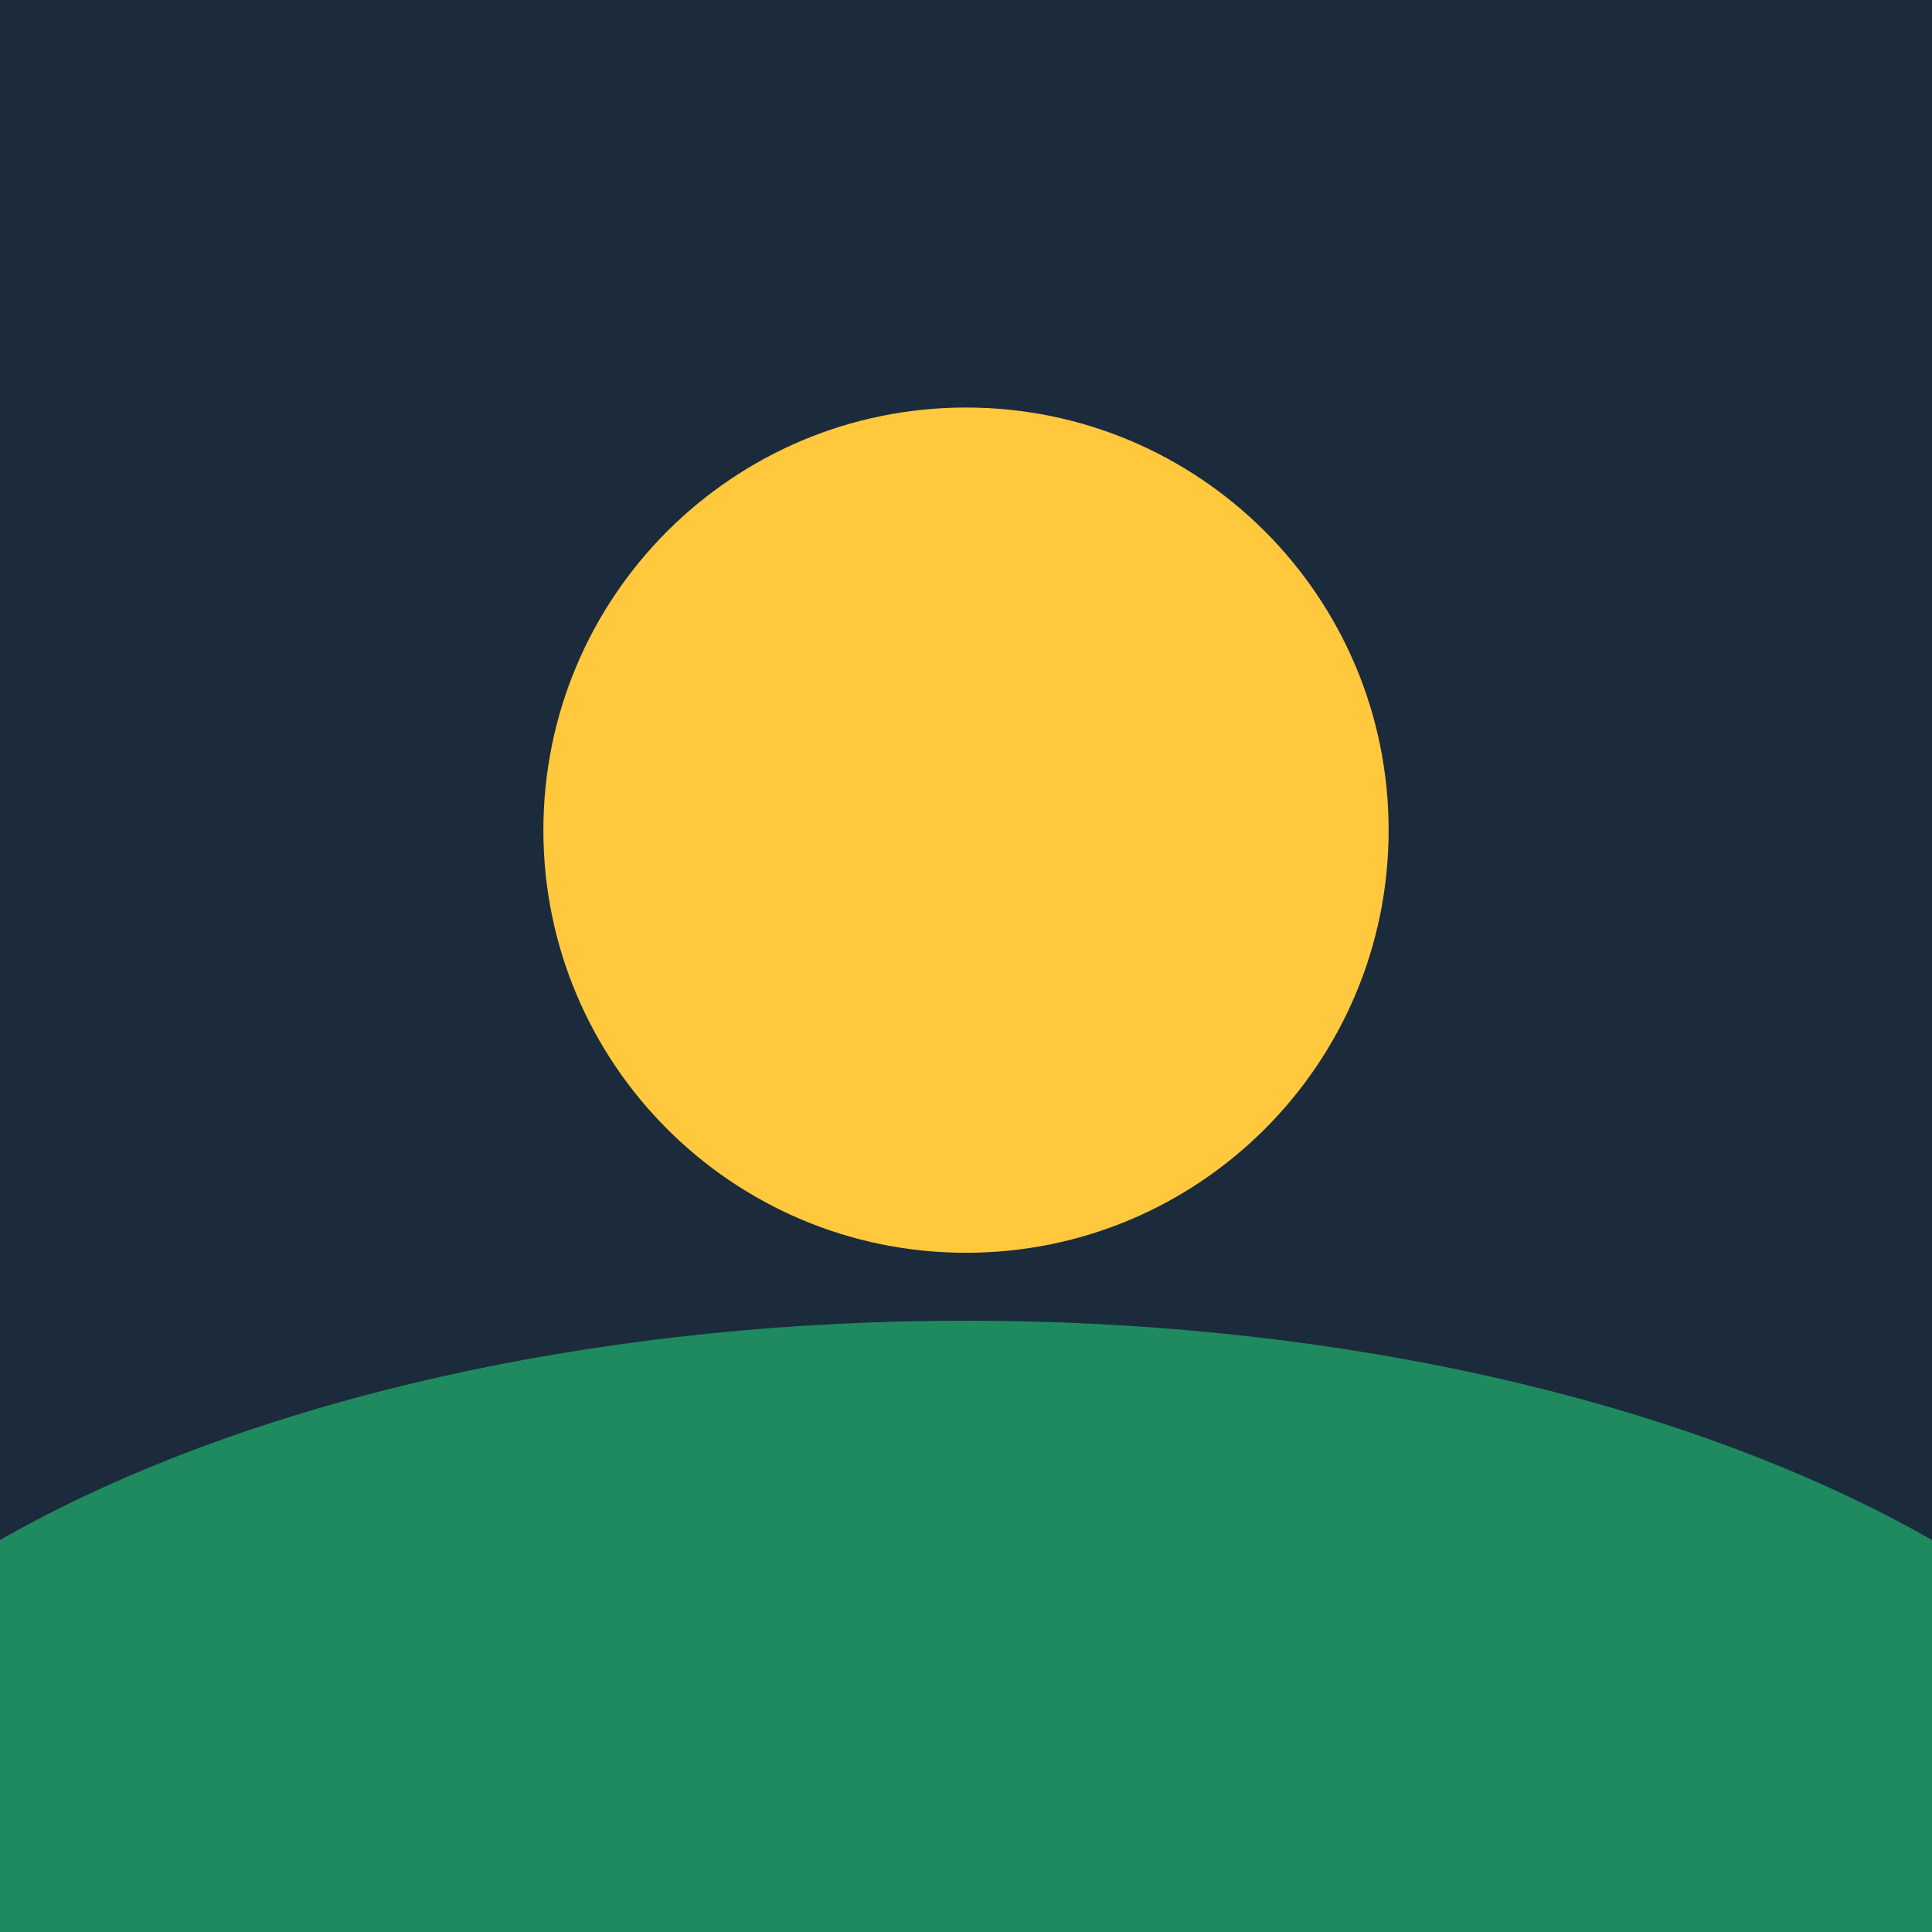
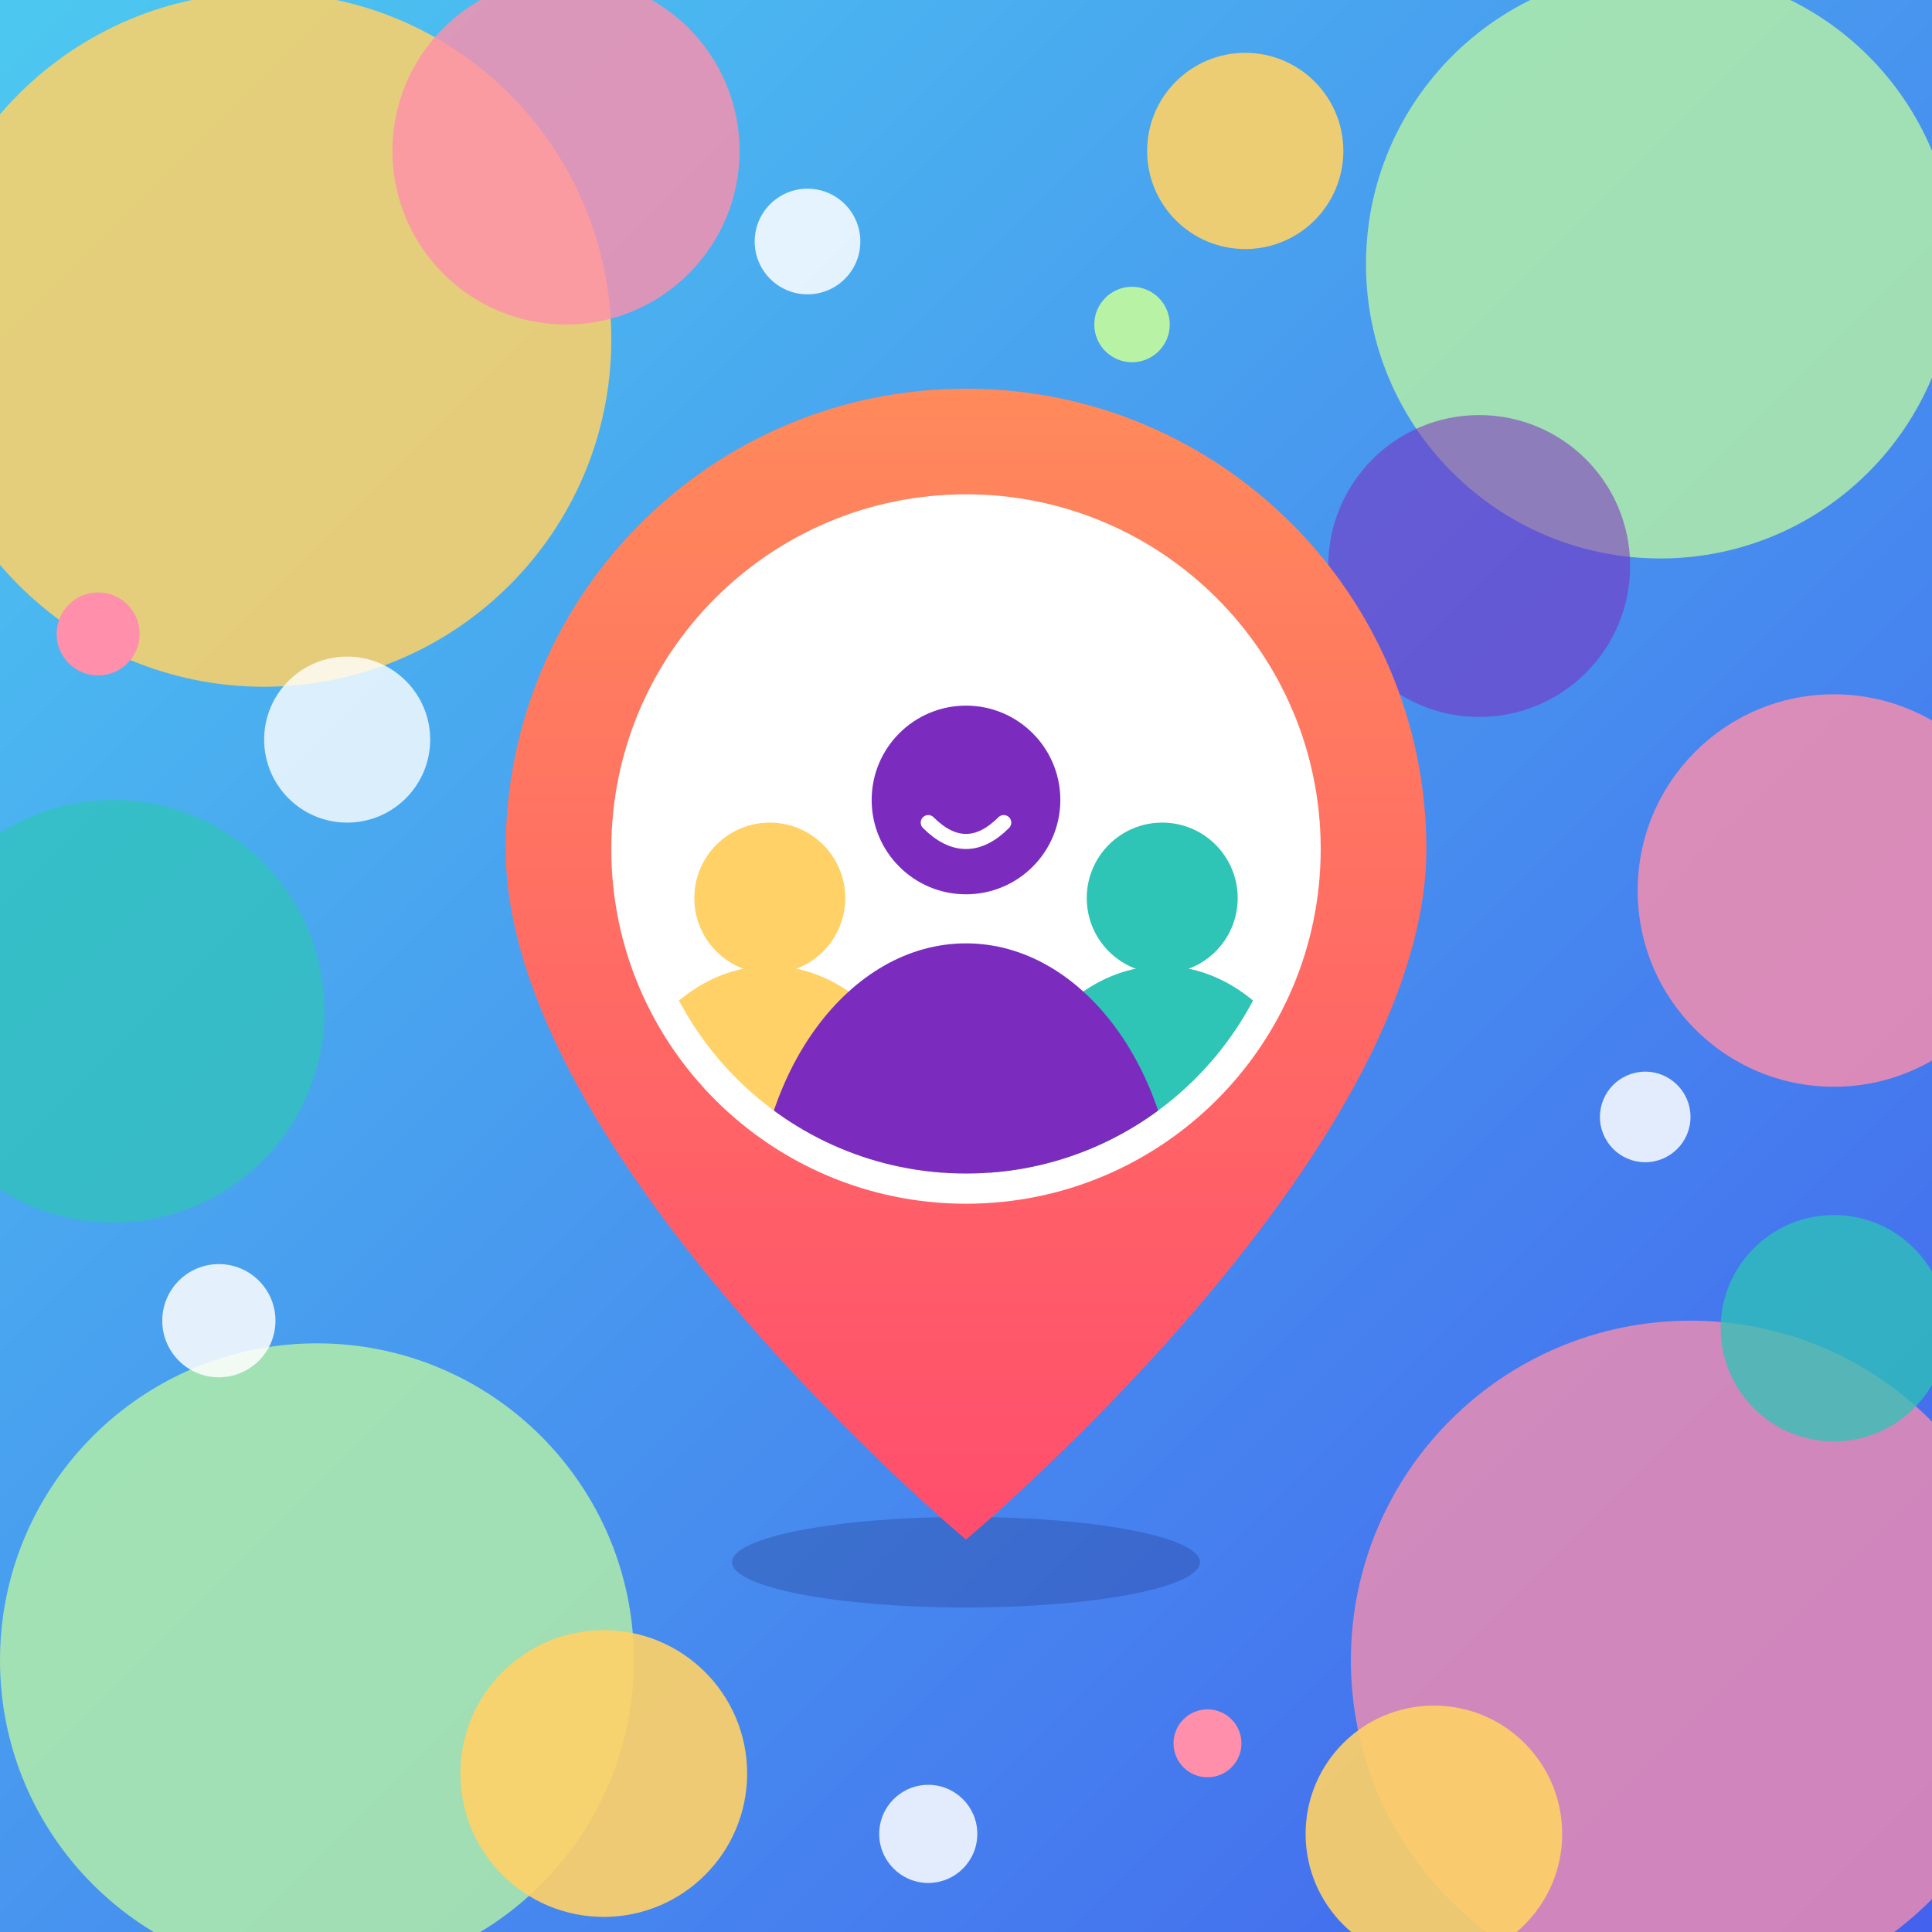
- <svg xmlns="http://www.w3.org/2000/svg" viewBox="0 0 512 512">
-   <rect width="512" height="512" fill="#1B2B3C" />
-   <circle cx="256" cy="220" r="112" fill="#FFC83D" />
-   <ellipse cx="256" cy="520" rx="340" ry="170" fill="#1F8A5F" />
+ <svg xmlns="http://www.w3.org/2000/svg" viewBox="0 0 512 512" width="512" height="512">
+   <defs>
+     <linearGradient id="bg" x1="0" y1="0" x2="1" y2="1">
+       <stop offset="0" stop-color="#4CC9F0" />
+       <stop offset="1" stop-color="#4361EE" />
+     </linearGradient>
+     <linearGradient id="pin" x1="0" y1="0" x2="0" y2="1">
+       <stop offset="0" stop-color="#FF8A5B" />
+       <stop offset="1" stop-color="#FF4D6D" />
+     </linearGradient>
+     <clipPath id="inner">
+       <circle cx="256" cy="225" r="86" />
+     </clipPath>
+   </defs>
+   <rect width="512" height="512" fill="url(#bg)" />
+   <circle cx="70" cy="90" r="92" fill="#FFD166" opacity=".85" />
+   <circle cx="150" cy="40" r="46" fill="#FF8FAB" opacity=".8" />
+   <circle cx="440" cy="70" r="78" fill="#B8F2A5" opacity=".8" />
+   <circle cx="392" cy="150" r="40" fill="#7B2CBF" opacity=".55" />
+   <circle cx="486" cy="236" r="52" fill="#FF8FAB" opacity=".8" />
+   <circle cx="30" cy="268" r="56" fill="#2EC4B6" opacity=".7" />
+   <circle cx="92" cy="196" r="22" fill="#fff" opacity=".8" />
+   <circle cx="84" cy="440" r="84" fill="#B8F2A5" opacity=".8" />
+   <circle cx="160" cy="470" r="38" fill="#FFD166" opacity=".9" />
+   <circle cx="448" cy="440" r="90" fill="#FF8FAB" opacity=".75" />
+   <circle cx="380" cy="486" r="34" fill="#FFD166" opacity=".9" />
+   <circle cx="486" cy="352" r="30" fill="#2EC4B6" opacity=".75" />
+   <circle cx="330" cy="40" r="26" fill="#FFD166" opacity=".9" />
+   <circle cx="214" cy="64" r="14" fill="#fff" opacity=".85" />
+   <circle cx="300" cy="86" r="10" fill="#B8F2A5" />
+   <circle cx="58" cy="350" r="15" fill="#fff" opacity=".85" />
+   <circle cx="436" cy="296" r="12" fill="#fff" opacity=".85" />
+   <circle cx="26" cy="168" r="11" fill="#FF8FAB" />
+   <circle cx="246" cy="486" r="13" fill="#fff" opacity=".85" />
+   <circle cx="320" cy="462" r="9" fill="#FF8FAB" />
+   <ellipse cx="256" cy="414" rx="62" ry="12" fill="#1B2B7A" opacity=".28" />
+   <path d="M256 408 C256 408 134 306 134 225 A122 122 0 1 1 378 225 C378 306 256 408 256 408Z" fill="url(#pin)" />
+   <circle cx="256" cy="225" r="94" fill="#fff" />
+   <g clip-path="url(#inner)">
+     <ellipse cx="204" cy="318" rx="46" ry="62" fill="#FFD166" />
+     <ellipse cx="308" cy="318" rx="46" ry="62" fill="#2EC4B6" />
+     <ellipse cx="256" cy="326" rx="56" ry="76" fill="#7B2CBF" />
+   </g>
+   <circle cx="204" cy="238" r="20" fill="#FFD166" />
+   <circle cx="308" cy="238" r="20" fill="#2EC4B6" />
+   <circle cx="256" cy="212" r="25" fill="#7B2CBF" />
+   <path d="M246 218 Q256 228 266 218" fill="none" stroke="#fff" stroke-width="4" stroke-linecap="round" />
</svg>
